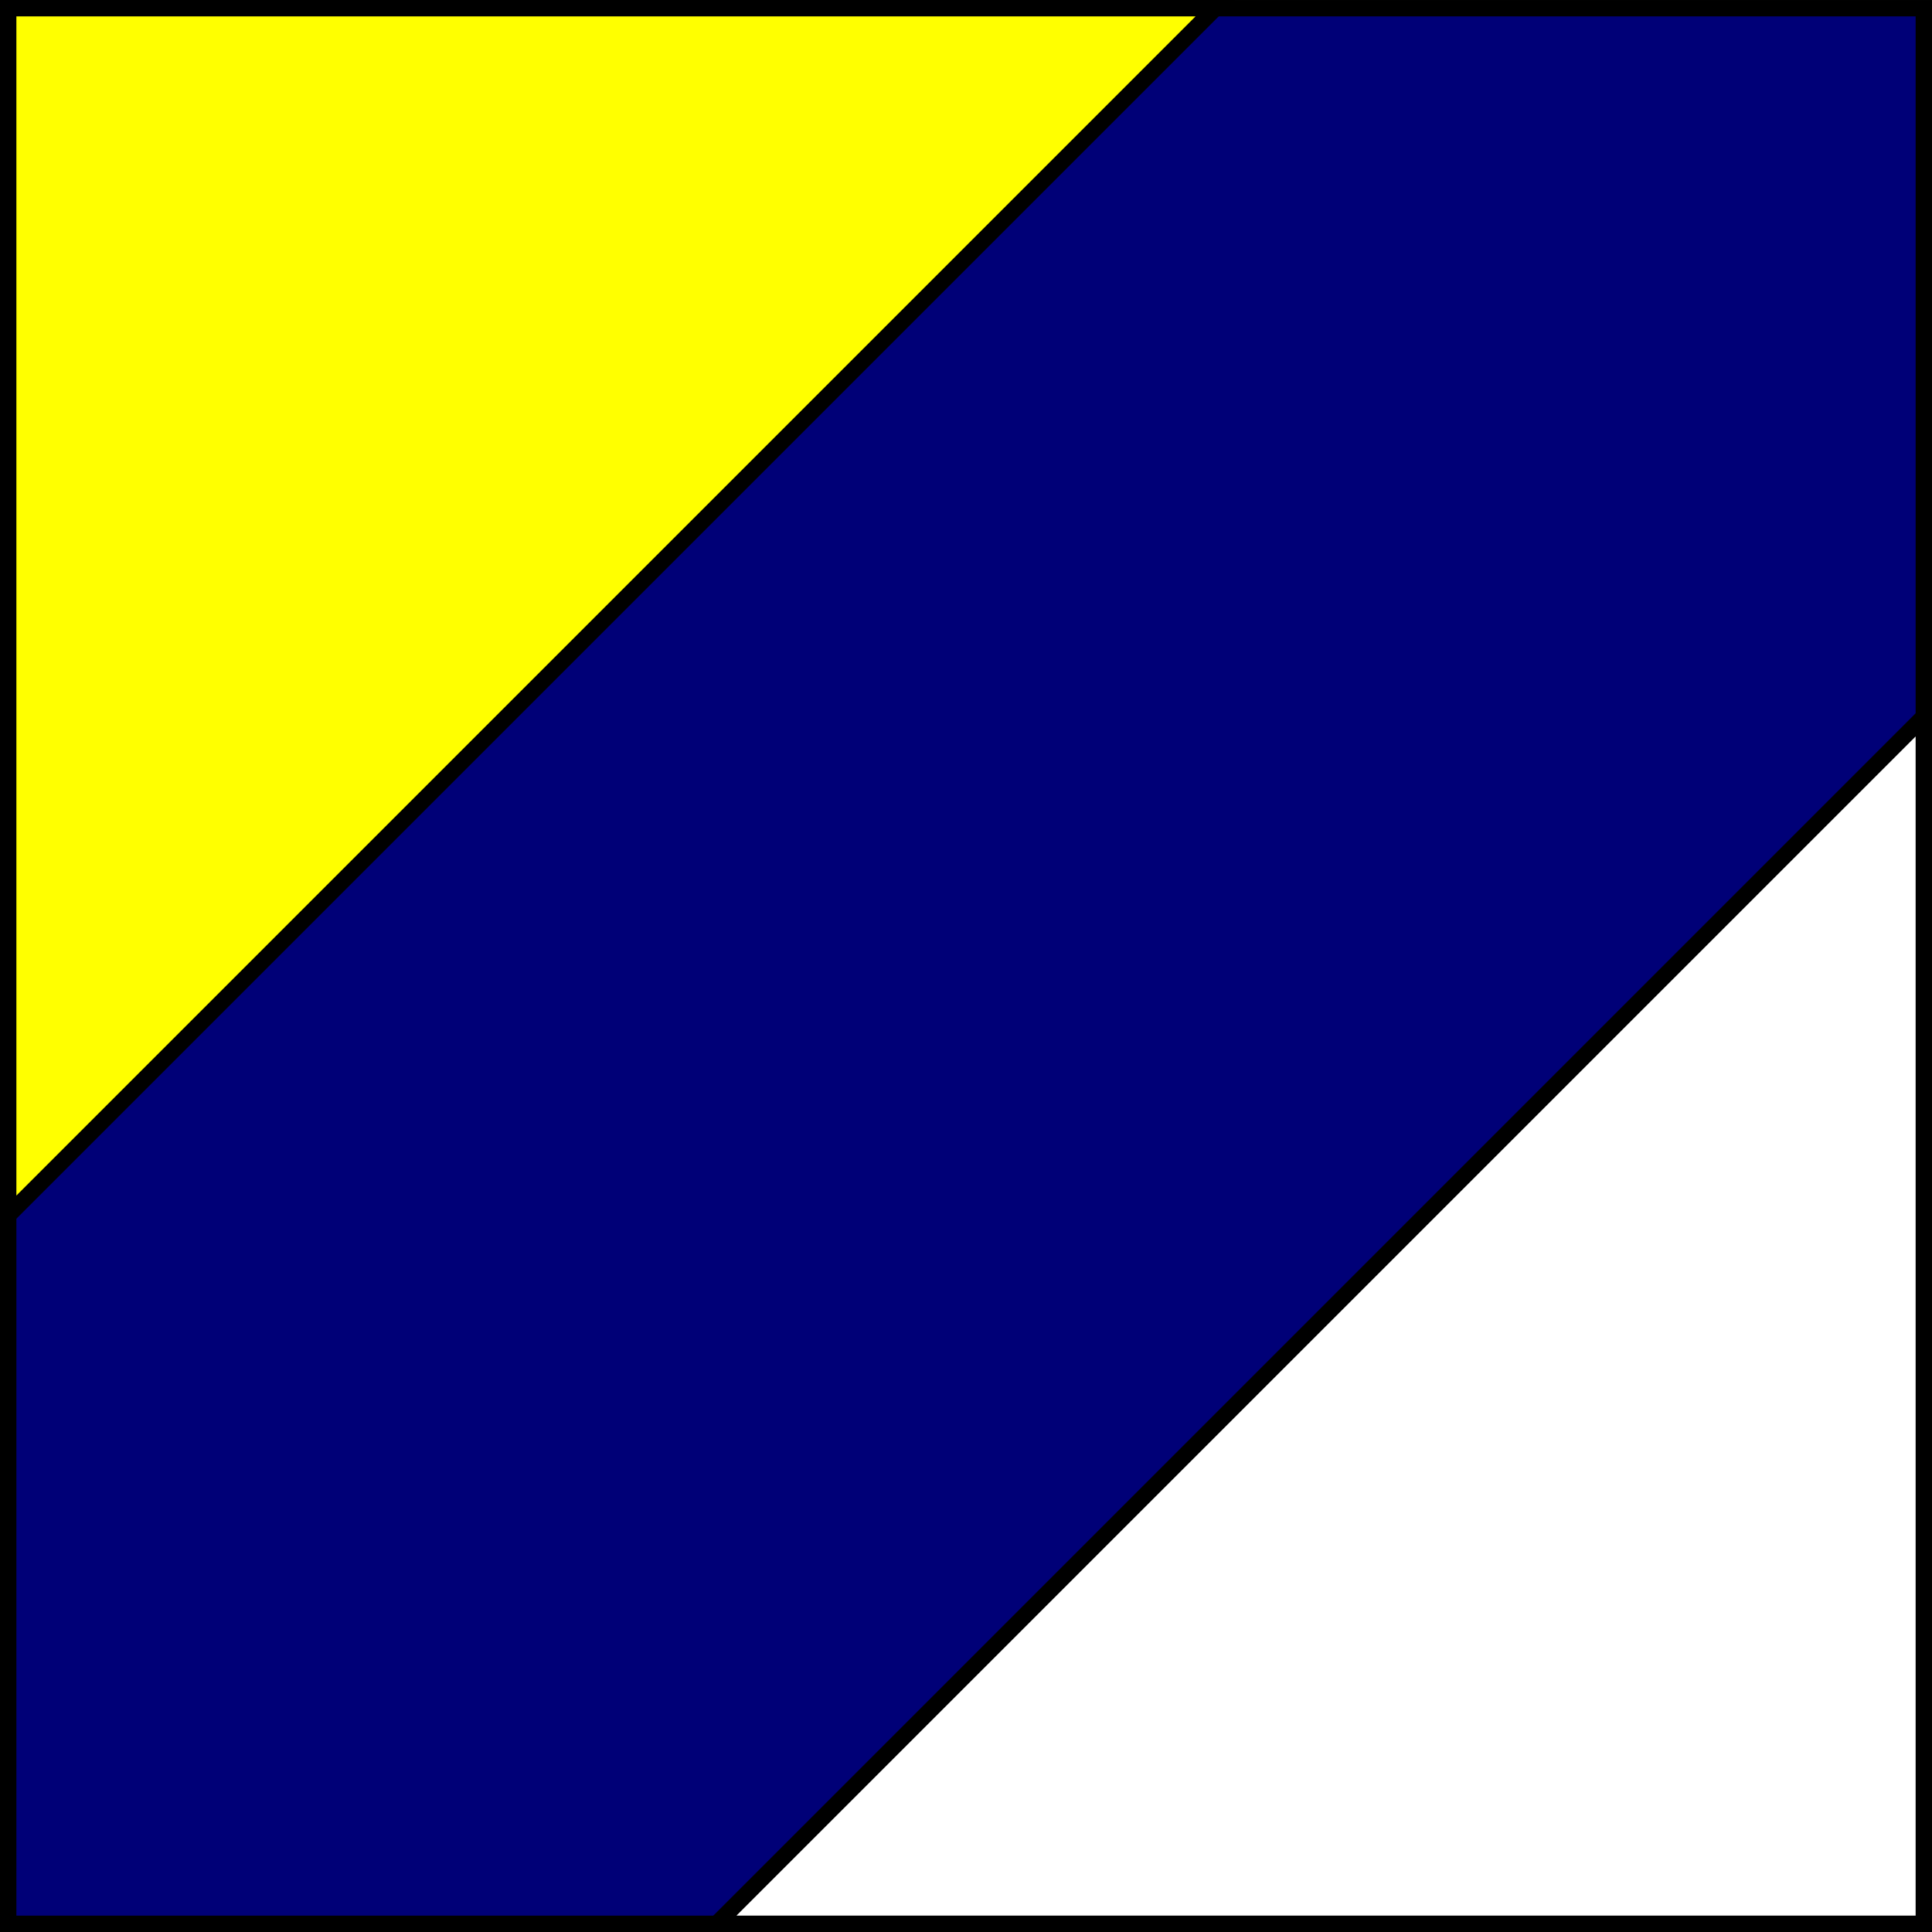
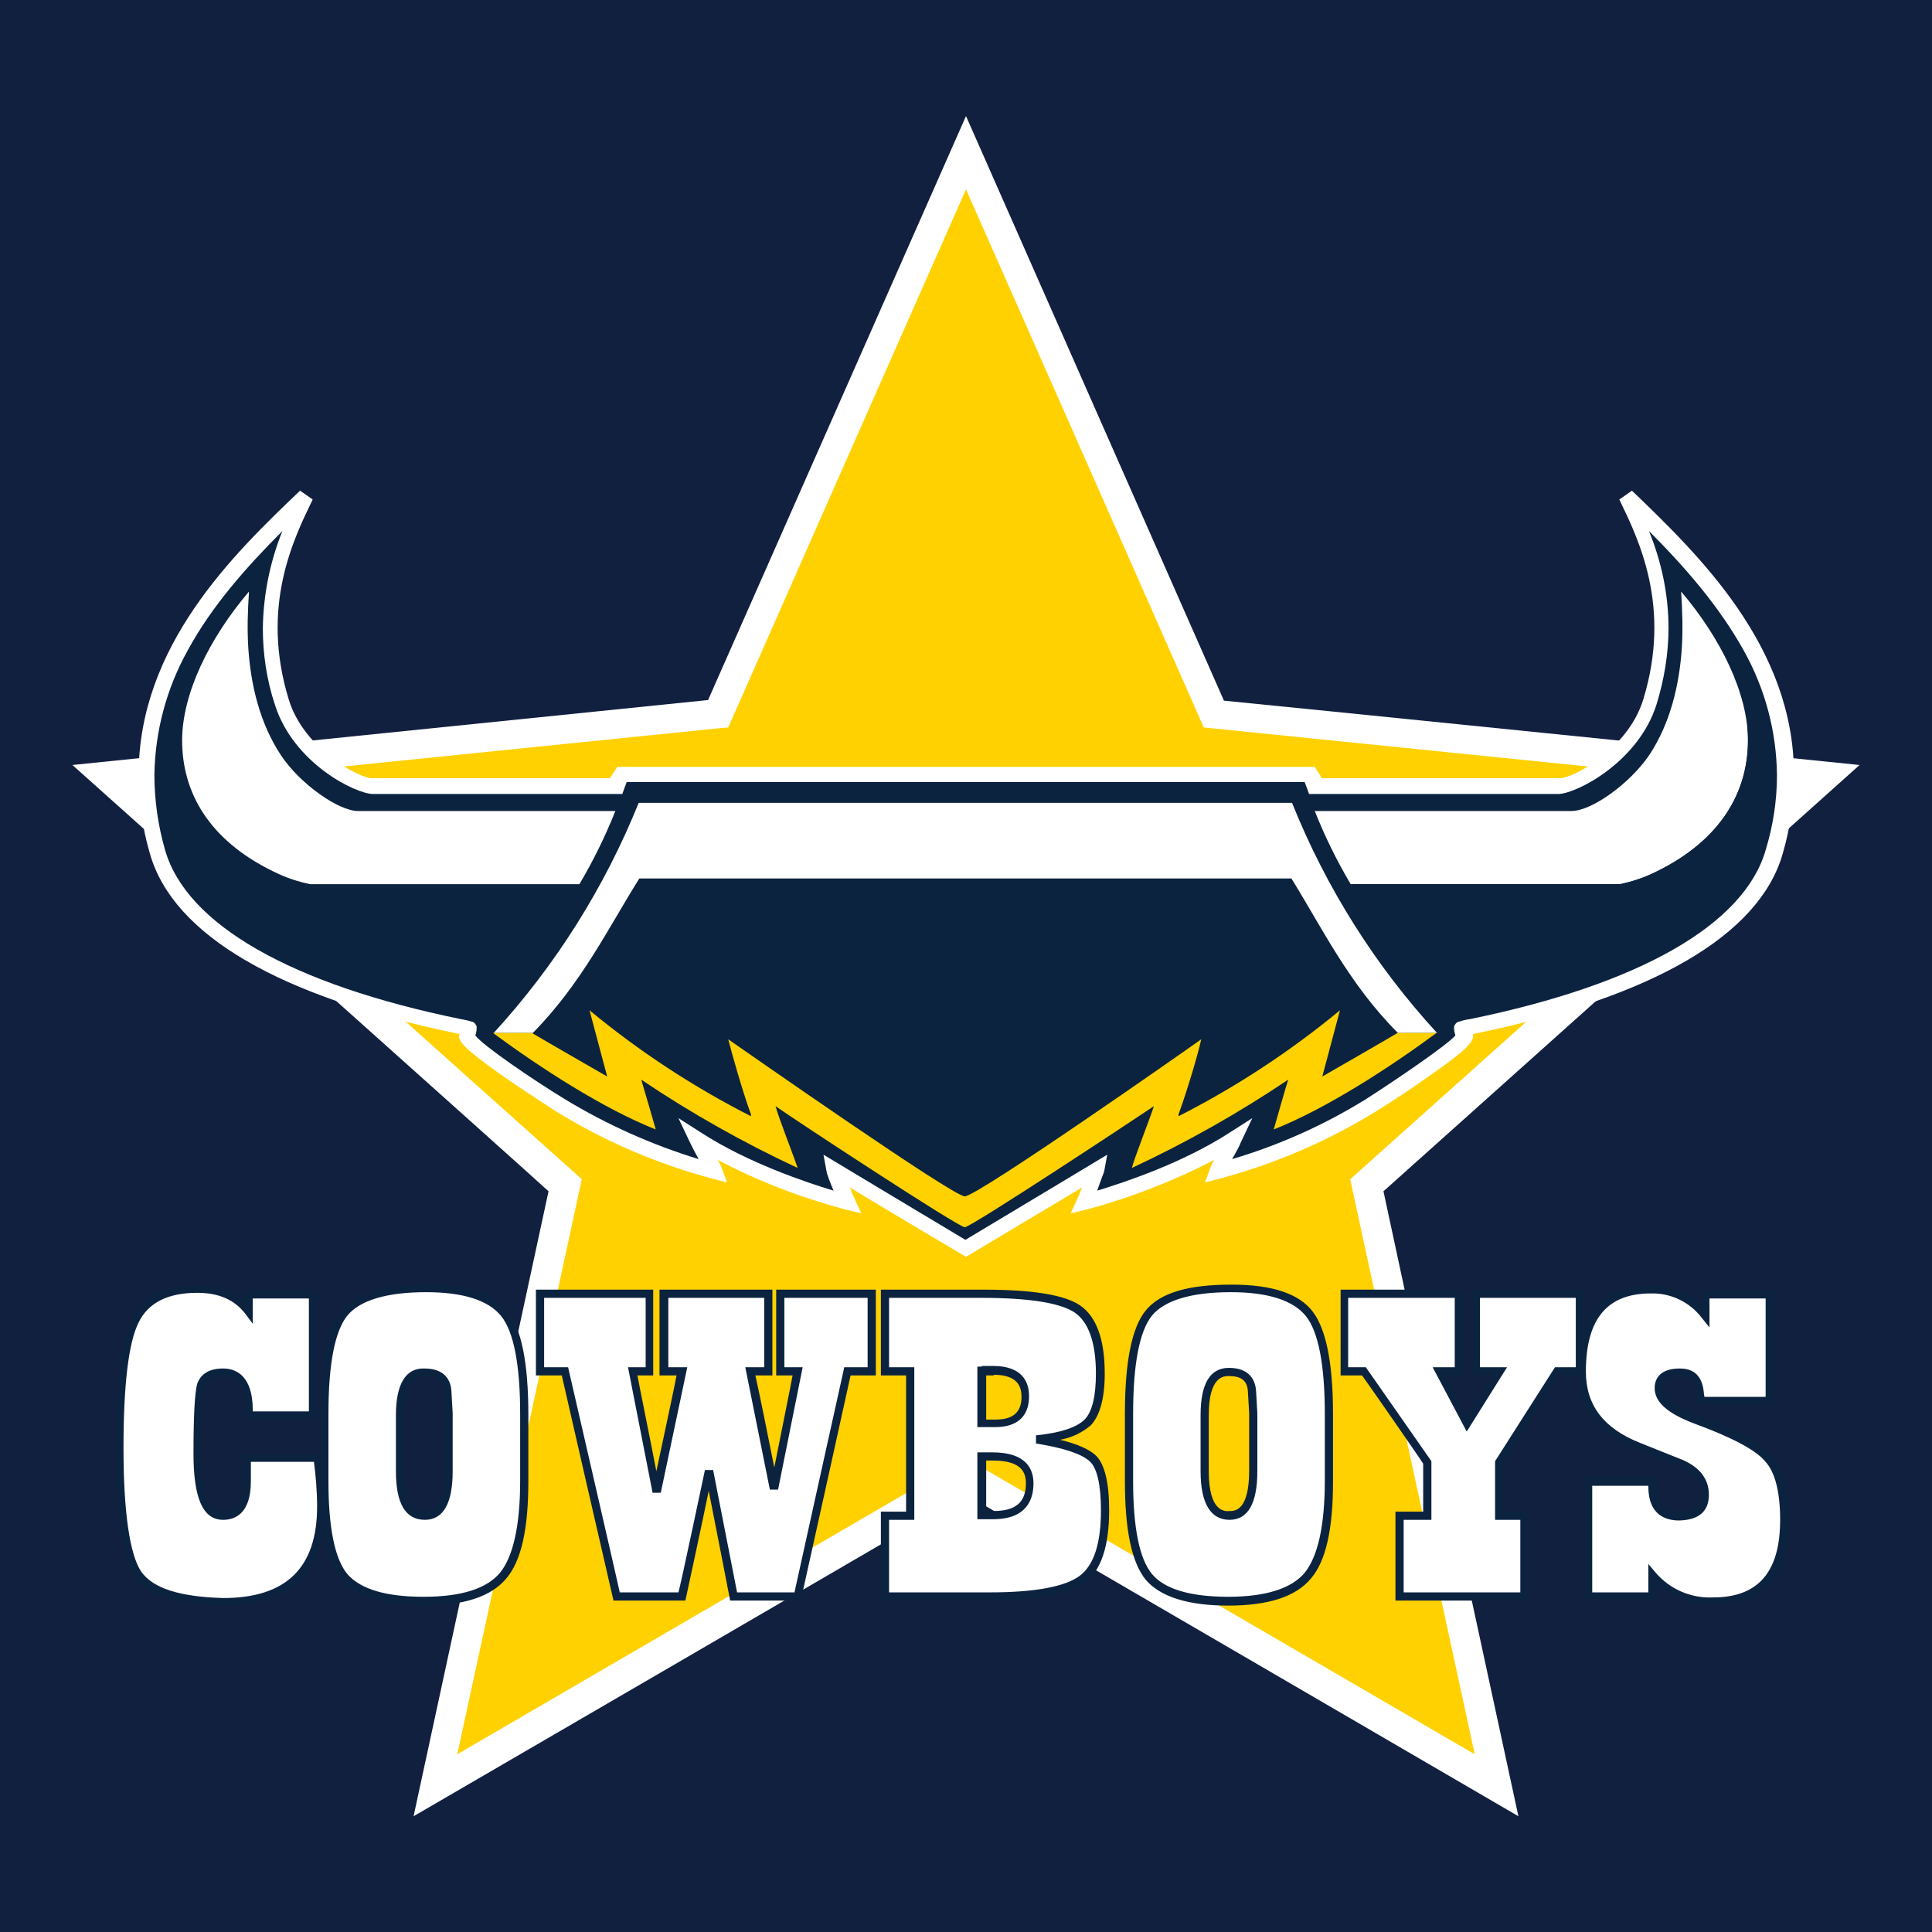
- <svg xmlns="http://www.w3.org/2000/svg" width="118" height="118" id="svg2160" version="1.0">
-   <defs id="defs2162" />
-   <g id="layer1" transform="translate(206.2143,-120.4097)">
-     <rect style="fill:#000077;fill-opacity:1;stroke:#000000;stroke-width:1;stroke-linecap:square;stroke-linejoin:miter;stroke-miterlimit:4;stroke-dasharray:none;stroke-opacity:1" id="rect2168" width="117" height="117" x="-205.714" y="120.91" />
-     <path style="fill:#ffff00;fill-opacity:1;fill-rule:evenodd;stroke:#000000;stroke-width:1;stroke-linecap:butt;stroke-linejoin:miter;stroke-miterlimit:4;stroke-dasharray:none;stroke-opacity:1" d="M -205.714,194.638 L -205.714,120.91 L -131.986,120.91 L -205.714,194.638 z " id="path3141" />
-     <path id="path4112" d="M -88.714,164.182 L -88.714,237.91 L -162.442,237.91 L -88.714,164.182 z " style="fill:#ffffff;fill-opacity:1;fill-rule:evenodd;stroke:#000000;stroke-width:1;stroke-linecap:butt;stroke-linejoin:miter;stroke-miterlimit:4;stroke-dasharray:none;stroke-opacity:1" />
+ <svg xmlns="http://www.w3.org/2000/svg" width="100" height="100" fill-rule="evenodd" stroke-linejoin="round" stroke-miterlimit="2" clip-rule="evenodd" viewBox="0 0 100 100" xml:space="preserve" version="1.1" id="svg8">
+   <defs id="defs8" />
+   <g id="layer12">
+     <rect style="fill:#122040;fill-rule:evenodd;stroke:#000000;fill-opacity:1" id="rect8" width="162.288" height="143.644" x="-25.424" y="-10.593" />
+   </g>
+   <g id="layer11">
+     <path fill="#fff" fill-rule="nonzero" d="M36.65 36.234 3.748 39.596s24.056 21.51 24.644 22.064c-.163.784-6.985 32.348-6.985 32.348S49.315 77.786 50 77.361c.685.391 28.593 16.647 28.593 16.647s-6.822-31.531-6.985-32.348c.588-.522 24.644-22.064 24.644-22.064s-32.118-3.265-32.901-3.33C63.023 35.515 50 6.008 50 6.008L36.65 36.234Z" id="path1" />
+     <path fill="#ffd100" fill-rule="nonzero" d="m37.304 37.685.389-.032S48.834 12.423 50 9.8c1.166 2.623 12.307 27.853 12.307 27.853s27.432 2.785 30.282 3.077c-2.138 1.91-22.703 20.306-22.703 20.306s5.829 26.946 6.445 29.764A59083.92 59083.92 0 0 0 50 75.481S26.163 89.343 23.669 90.8c.616-2.818 6.445-29.764 6.445-29.764S9.581 42.673 7.411 40.73c2.882-.292 29.893-3.045 29.893-3.045Z" id="path2" />
+     <path fill="#fff" d="m31.949 39.693-.293.457c-.033.033-.065.065-.098.131H19.252c-.652 0-3.525-1.502-4.308-4.081-1.469-4.798.229-8.257 1.24-10.346l-.653-.457c-3.46 3.297-8.356 8.03-8.356 14.721 0 1.371.196 2.742.588 4.08 1.207 4.211 6.724 7.409 15.929 9.303 0 0 .065 0 .097.032 0 .033-.032.065-.032.098 0 .294.326.686 2.122 1.958 1.109.784 2.382 1.6 2.937 1.959a30.396 30.396 0 0 0 8.062 3.46l.751.195-.261-.717a2.012 2.012 0 0 0-.228-.457c2.088 1.109 4.308 1.958 6.626 2.578l.816.196-.36-.783a7.882 7.882 0 0 1-.228-.555c1.436.881 6.006 3.59 6.006 3.59s4.57-2.741 6.006-3.59a7.892 7.892 0 0 1-.229.555l-.359.783.816-.196a32.806 32.806 0 0 0 6.626-2.578c-.098.13-.163.294-.228.457l-.261.717.751-.195a30.396 30.396 0 0 0 8.062-3.46 50.114 50.114 0 0 0 2.937-1.959c1.796-1.24 2.122-1.664 2.122-1.958v-.098a.313.313 0 0 0 .098-.032c9.205-1.894 14.721-5.093 15.928-9.303a14.45 14.45 0 0 0 .588-4.08c0-6.659-4.929-11.392-8.388-14.721l-.653.457c1.011 2.089 2.709 5.548 1.24 10.346-.783 2.579-3.656 4.081-4.308 4.081H68.409a.25.25 0 0 1-.065-.131l-.293-.457H31.949Z" id="path3" />
+     <path fill="#0c2340" d="M67.528 40.477c.033.065.229.62.229.62h12.892c.914 0 4.146-1.632 5.092-4.635.392-1.273.621-2.612.621-3.949 0-1.731-.359-3.428-1.012-5.027 1.861 1.86 3.623 3.884 4.897 6.169a13.478 13.478 0 0 1 1.729 6.463c0 1.305-.196 2.611-.587 3.884-1.11 3.852-6.528 6.952-15.309 8.748a2.716 2.716 0 0 0-.555.131h-.033c-.064.032-.13.065-.163.13a.257.257 0 0 0-.066.13v.099c0 .13.034.228.066.358-.424.49-3.003 2.253-4.635 3.298a28.61 28.61 0 0 1-6.92 3.099c.163-.292.36-.62.457-.88l.588-1.24-1.175.75c-2.415 1.567-5.451 2.578-6.855 3.003.163-.457.327-.914.359-.979l.163-.882s-6.952 4.178-7.343 4.407c-.393-.229-7.345-4.407-7.345-4.407l.163.882c0 .065.163.522.36.979-1.404-.425-4.44-1.436-6.855-3.003l-1.175-.75.588 1.24c.13.26.293.588.456.88a30.67 30.67 0 0 1-6.919-3.099c-1.665-1.013-4.244-2.776-4.635-3.298.032-.13.065-.228.065-.358v-.099a.255.255 0 0 0-.065-.13c-.034-.065-.098-.098-.163-.13h-.034a3.281 3.281 0 0 0-.554-.131c-8.781-1.796-14.199-4.896-15.309-8.748a14.142 14.142 0 0 1-.555-3.884 13.68 13.68 0 0 1 1.73-6.463c1.24-2.285 3.036-4.309 4.896-6.169a13.968 13.968 0 0 0-1.012 5.027c0 1.337.197 2.676.62 3.949.948 3.036 4.179 4.635 5.092 4.635h12.894s.195-.555.228-.62h35.089Z" id="path4" />
+     <path fill="#fff" fill-rule="nonzero" d="M33.092 45.47c-1.567 2.482-2.971 5.42-5.516 7.998h-2.024a39.52 39.52 0 0 0 7.507-11.914h33.816a39.162 39.162 0 0 0 7.508 11.914h-2.024c-2.546-2.546-3.95-5.484-5.516-7.998H33.092Zm53.923-14.851c2.056 2.416 3.46 5.288 3.46 7.703 0 2.677-1.404 5.158-4.734 6.79-.599.3-1.236.519-1.893.652H69.911a26.888 26.888 0 0 1-1.86-3.786h13.284c1.045 0 3.003-1.403 4.015-2.872 1.11-1.664 1.567-3.656 1.698-5.516.064-1.012.032-1.991-.033-2.971Zm-74.127 0c-2.057 2.416-3.461 5.288-3.461 7.703 0 2.677 1.371 5.158 4.733 6.79.6.3 1.236.519 1.893.652h13.938a27.108 27.108 0 0 0 1.86-3.786H18.534c-1.011 0-3.003-1.403-3.982-2.872-1.11-1.664-1.567-3.656-1.697-5.516-.066-1.012-.033-1.991.033-2.971Z" id="path5" />
+     <path fill="#ffd100" fill-rule="nonzero" d="M49.935 61.922c-.62 0-11.294-7.475-12.241-8.127.163.652.751 2.741 1.176 3.884v.097a45.45 45.45 0 0 1-8.356-5.483l.914 3.427s-3.918-2.252-3.885-2.252H25.52c2.48 1.828 5.711 3.917 8.421 4.993-.033-.129-.685-2.382-.751-2.578a59.87 59.87 0 0 0 8.094 4.57c-.162-.522-.979-2.578-1.142-3.199 1.013.718 9.467 6.267 9.793 6.267.326 0 8.78-5.582 9.792-6.267-.196.621-1.012 2.677-1.142 3.199a59.808 59.808 0 0 0 8.094-4.57c-.064.163-.718 2.449-.75 2.578 2.709-1.076 5.941-3.165 8.421-4.993h-2.024c.033 0-3.884 2.252-3.884 2.252l.914-3.427A45.517 45.517 0 0 1 61 57.776v-.097c.424-1.143 1.044-3.232 1.175-3.885-.914.653-11.587 8.128-12.24 8.128Z" id="path6" />
+     <path fill="#0c2340" fill-rule="nonzero" d="M16.576 75.239h-4.015v1.437c0 1.403-.587 1.567-1.012 1.567-.751 0-1.11-1.013-1.11-3.004 0-1.925.065-3.101.196-3.492.066-.196.261-.49.946-.49.491 0 1.111.164 1.111 1.73v.49h3.753v-6.691h-3.786v.554c-.685-.588-1.535-.848-2.415-.816-1.698-.032-2.841.555-3.427 1.73C6.261 69.364 6 71.551 6 74.945c0 3.493.326 5.647.98 6.659.685 1.012 2.187 1.502 4.601 1.502 3.006 0 4.73-1.257 5.173-3.752.173 1.094.474 1.891.899 2.413.75.882 2.187 1.339 4.276 1.339 2.057 0 3.493-.457 4.276-1.404.783-.914 1.142-2.578 1.142-5.026v-3.461c0-2.676-.359-4.406-1.044-5.32-.718-.947-2.122-1.403-4.211-1.403-2.252 0-3.688.424-4.439 1.338-.718.881-1.077 2.643-1.077 5.353v2.056Zm42.726-7.409c-.717.881-1.077 2.643-1.077 5.353v3.493c0 2.545.36 4.21 1.077 5.091.751.882 2.187 1.339 4.277 1.339 2.056 0 3.493-.457 4.276-1.404.783-.914 1.142-2.578 1.142-5.026v-3.461c0-2.676-.359-4.406-1.045-5.32-.717-.947-2.121-1.403-4.21-1.403-2.253 0-3.689.424-4.44 1.338Zm22.686.995v-2.073h-5.81v4.44h1.044c-.261.424-1.011 1.632-1.273 2.056-.228-.424-.881-1.632-1.077-2.056h.882v-4.44h-6.365v4.44h1.11c.13.163 3.101 4.439 3.165 4.57v2.481h-1.435v4.601h6.886v-4.601H77.81v-2.481c.065-.098 2.774-4.375 2.905-4.57h.985c.081 1.775 1.121 3.069 3.062 3.851l1.959.784c.881.359 1.338.849 1.338 1.502 0 .391-.13.881-1.077.881-.816 0-1.175-.424-1.175-1.339v-.457h-3.753v6.398h3.753v-.816a4.258 4.258 0 0 0 2.938 1.077c2.579 0 3.884-1.502 3.884-4.439 0-1.599-.294-2.677-.882-3.329-.554-.654-1.828-1.339-3.884-2.09-1.174-.424-1.762-.914-1.762-1.403 0-.294.097-.588.881-.588.327 0 .718.098.816.882l.098.62h3.95v-5.94h-3.754v.75a3.52 3.52 0 0 0-2.611-1.012c-1.816-.047-2.984.74-3.493 2.301Zm-31.106-2.073h-5.288v4.44h1.305v7.051h-1.305v4.601h5.646c2.481 0 4.08-.294 4.897-.914.848-.619 1.273-1.893 1.273-3.753 0-1.436-.229-2.35-.653-2.807-.326-.327-.947-.62-1.893-.848a3.317 3.317 0 0 0 1.599-.751c.457-.491.718-1.371.718-2.677 0-1.763-.424-2.938-1.273-3.525-.816-.555-2.481-.817-5.026-.817Zm-5.549 0h-5.158v4.44h.849c-.065.391-.685 3.427-.947 4.765-.261-1.338-.881-4.374-.979-4.765h.881v-4.44h-5.843v4.44h.882c-.065.391-.751 3.59-1.045 4.961-.26-1.371-.914-4.57-.979-4.961h.816v-4.44h-6.071v4.44h1.339a4951 4951 0 0 0 2.676 11.652h3.721s.914-4.21 1.208-5.679c.294 1.469 1.109 5.679 1.109 5.679h3.656s2.514-11.326 2.578-11.652h1.307v-4.44ZM20.95 76.153v-2.905c0-2.024.783-2.024 1.044-2.024.621 0 .947.229.979.784l.066 1.143v2.97c0 2.089-.751 2.089-1.012 2.089-.294.033-1.077.033-1.077-2.057Zm41.616 0v-2.905c0-2.024.785-2.024 1.045-2.024.62 0 .947.229.979.784l.066 1.143v2.97c0 2.089-.751 2.089-1.012 2.089-.261.033-1.078.033-1.078-2.057Zm-11.163-.555c1.502 0 1.698.653 1.698 1.175 0 .979-.522 1.436-1.665 1.436h-.391v-2.611h.358Zm.033-4.439c1.274 0 1.437.653 1.437 1.142 0 .784-.425 1.176-1.339 1.176h-.489v-2.285h.391v-.033Zm39.006-34.077v.62c.033.196.033.425.033.62 0 2.677-1.404 5.158-4.734 6.79-.599.3-1.236.519-1.893.652H69.943a31.534 31.534 0 0 0 3.558 4.995c.294.359 1.045 1.273 1.273 1.273.229 0 6.855-2.024 10.674-3.82 4.211-1.957 5.81-4.732 5.81-7.702-.033-1.208-.326-2.351-.816-3.428Z" id="path7" />
+     <path fill="#fff" fill-rule="nonzero" d="M7.306 81.343c-.588-.881-.914-3.068-.914-6.398 0-3.264.261-5.451.783-6.495.49-1.012 1.502-1.534 3.035-1.534 1.111 0 1.927.359 2.481 1.077l.392.523v-1.307h2.905v5.843h-2.905v-.065c0-1.763-.848-2.154-1.534-2.154-.882 0-1.208.424-1.339.783-.129.457-.195 1.632-.195 3.623 0 2.318.489 3.427 1.534 3.427.653 0 1.436-.359 1.436-1.99v-1.012h3.265c.097.75.163 1.534.163 2.317 0 3.166-1.6 4.733-4.864 4.733-2.219-.065-3.623-.489-4.243-1.371Zm81.145-3.982c0-.849-.522-1.502-1.6-1.893l-1.958-.784c-1.894-.75-2.808-1.958-2.808-3.688 0-2.742 1.111-4.048 3.363-4.048a3.21 3.21 0 0 1 2.644 1.274l.391.489v-1.502h2.906v5.092h-3.166c-.033-.13-.033-.228-.033-.228-.098-1.044-.718-1.24-1.241-1.24-1.142 0-1.305.653-1.305 1.011 0 .719.653 1.307 2.024 1.828 1.958.719 3.198 1.371 3.688 1.959.522.555.784 1.599.784 3.035 0 2.71-1.143 4.015-3.461 4.015a3.683 3.683 0 0 1-3.003-1.305l-.359-.425v1.47h-2.904v-5.517h2.904v.032c0 1.47.881 1.764 1.6 1.764 1.306-.034 1.534-.751 1.534-1.339ZM17.98 81.474c-.653-.783-.98-2.416-.98-4.798v-3.493c0-2.579.327-4.276.98-5.092.652-.783 2.023-1.208 4.079-1.208 1.927 0 3.232.425 3.884 1.24.654.816.98 2.547.98 5.06v3.46c0 2.317-.359 3.917-1.044 4.765-.686.817-1.992 1.241-3.95 1.241-1.958 0-3.264-.392-3.949-1.175Zm41.649 0c-.653-.783-.979-2.416-.979-4.798v-3.493c0-2.579.326-4.276.979-5.092.653-.783 2.023-1.208 4.08-1.208 1.926 0 3.232.425 3.885 1.24.652.816.978 2.547.978 5.06v3.46c0 2.317-.358 3.917-1.044 4.765-.685.817-2.024 1.241-3.949 1.241-1.959 0-3.297-.392-3.95-1.175Zm-8.813-14.297c2.448 0 4.048.261 4.798.751.718.489 1.11 1.534 1.11 3.166 0 1.175-.196 1.991-.587 2.383-.392.392-1.208.685-2.514.816v.424c1.861.294 2.546.685 2.808.947.358.358.554 1.207.554 2.513 0 1.697-.359 2.84-1.11 3.394-.751.556-2.317.85-4.635.85h-5.222v-3.755h1.306v-7.899h-1.306v-3.59h4.798Zm30.747 0v3.59h-1.077l-3.101 4.864v3.035h1.307v3.755h-6.039v-3.755h1.436v-3.035l-3.395-4.864h-.914v-3.59h5.517v3.59h-1.143l1.763 3.33 2.089-3.33h-1.404v-3.59h4.961Zm-36.655 0v3.59H43.7s-2.513 11.327-2.578 11.654h-2.971l-1.24-6.333h-.424s-1.274 6.039-1.371 6.333H32.08c-.065-.327-2.676-11.654-2.676-11.654h-1.24v-3.59h5.255v3.59h-.914l1.273 6.496h.424l1.371-6.496h-.98v-3.59h4.962v3.59h-.979l1.272 6.333h.425l1.273-6.333h-.947v-3.59h4.309Zm-24.415 6.071v2.905c0 1.665.489 2.513 1.501 2.513.947 0 1.436-.848 1.436-2.513v-3.002l-.065-1.143c-.033-.555-.326-1.175-1.403-1.175-.947-.032-1.469.783-1.469 2.415Zm41.649 0v2.905c0 1.665.523 2.513 1.502 2.513.946 0 1.436-.848 1.436-2.513v-3.002l-.065-1.143c-.033-.555-.327-1.207-1.404-1.207-.979 0-1.469.815-1.469 2.447Zm-10.771 1.926h-.783v3.46h.815c1.73 0 2.09-1.012 2.09-1.861 0-.717-.36-1.599-2.122-1.599Zm-.555-4.439h-.228v3.133h.914c1.436 0 1.762-.848 1.762-1.599 0-.718-.326-1.567-1.861-1.567h-.587v.033Z" id="path8" />
  </g>
</svg>
